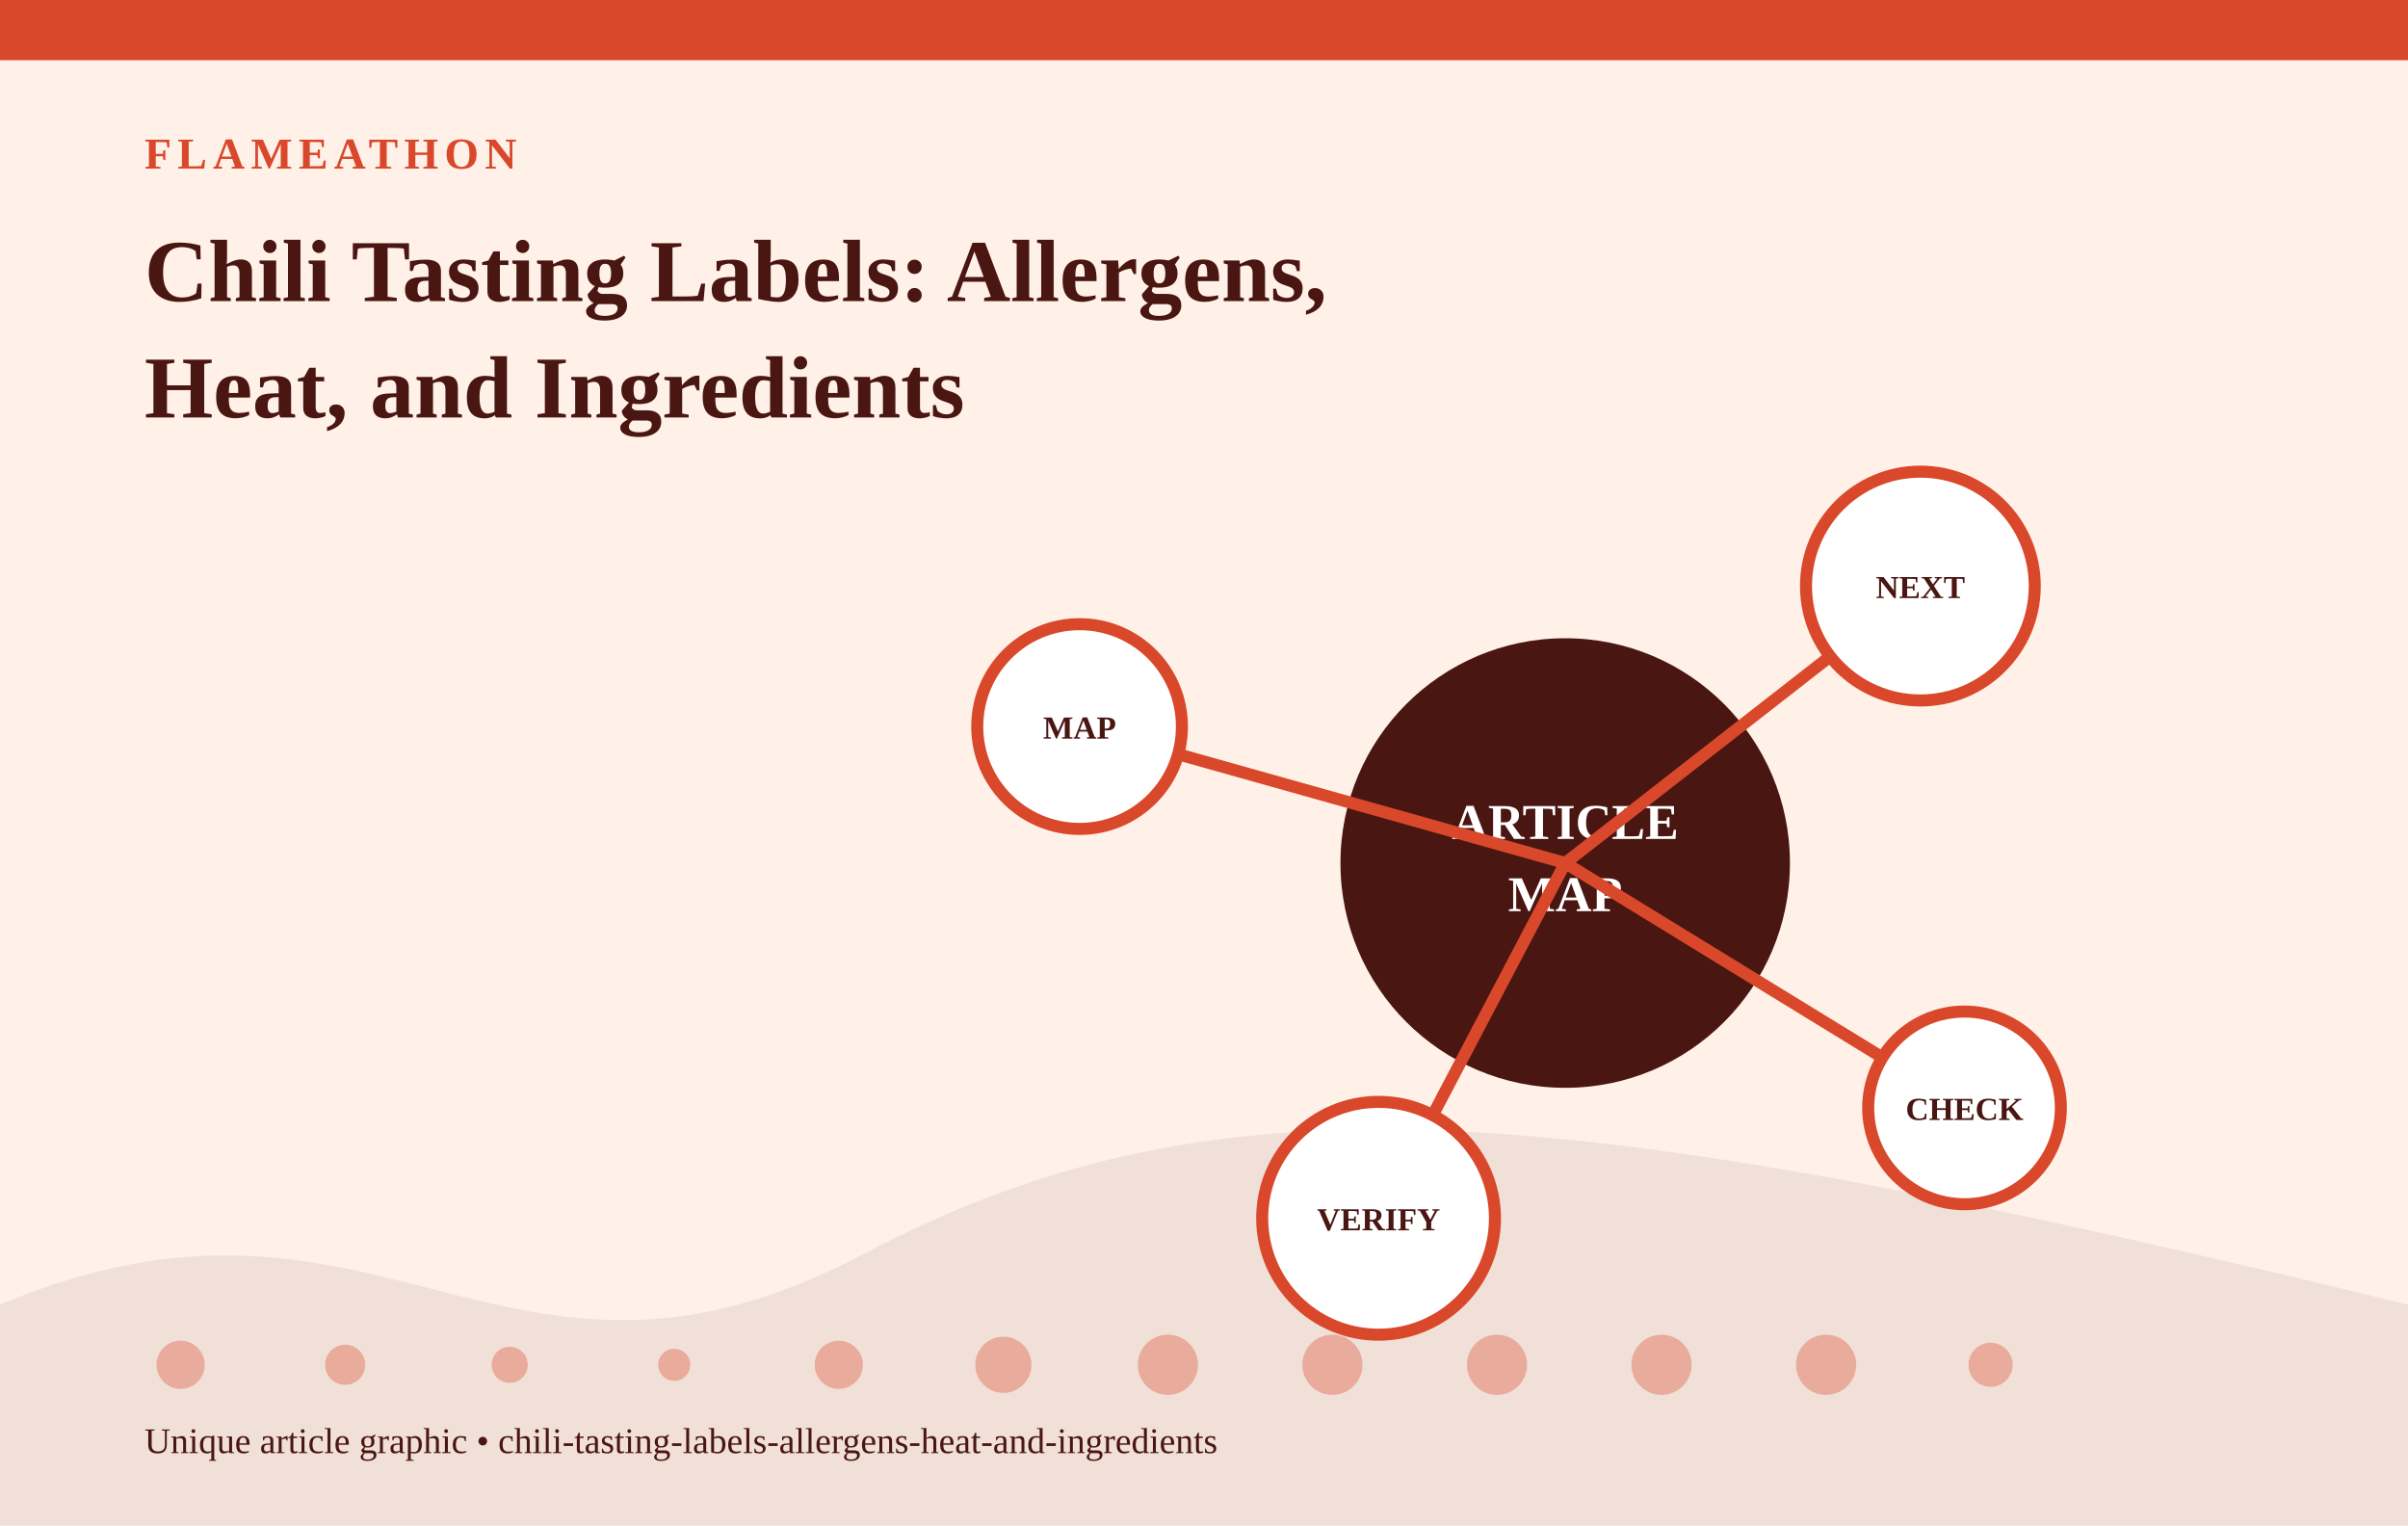
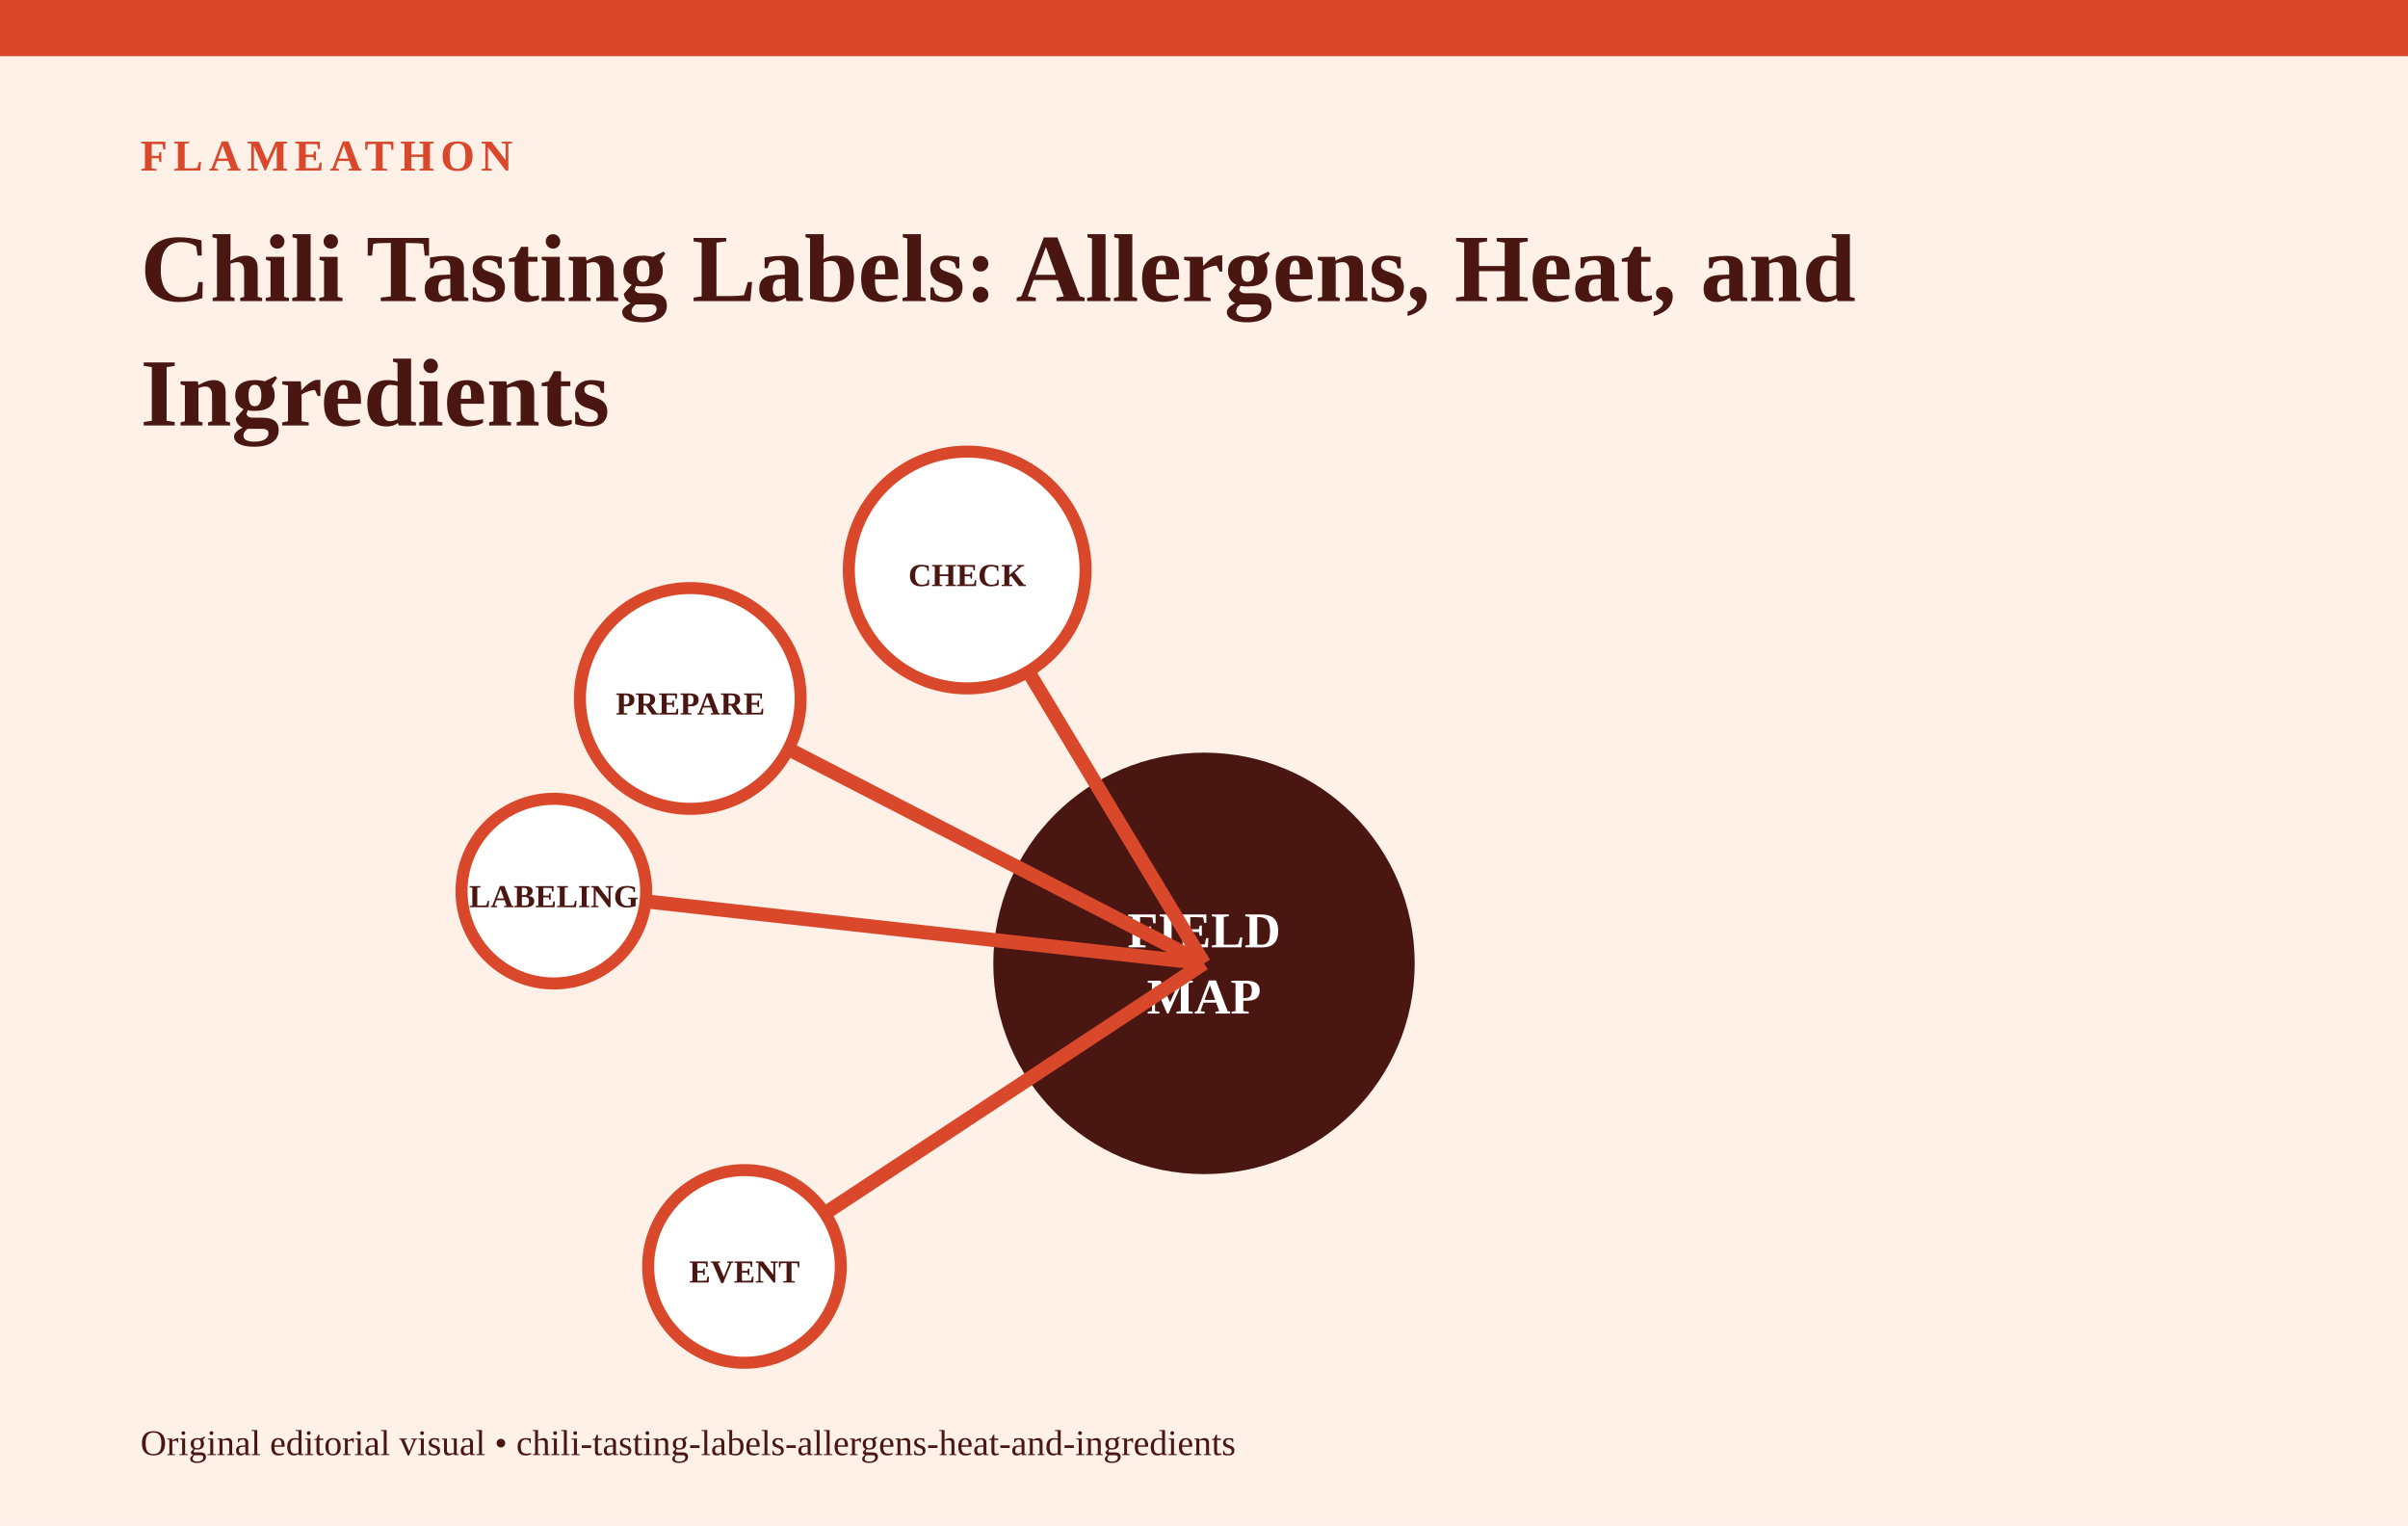
- <svg xmlns="http://www.w3.org/2000/svg" width="1200" height="760" viewBox="0 0 1200 760" role="img" aria-labelledby="title desc">
-   <rect width="1200" height="760" fill="#fff1e8" />
-   <rect width="1200" height="30" fill="#d9482b" />
-   <path d="M0 650 C190 570 250 720 430 625 S780 548 1200 650 L1200 760 L0 760 Z" fill="#4a1612" opacity="0.08" />
-   <text x="72" y="84" fill="#d9482b" font-size="22" font-weight="800" letter-spacing="3">FLAMEATHON</text>
-   <text x="72" y="150" fill="#4a1612" font-size="44" font-weight="800">Chili Tasting Labels: Allergens,</text>
-   <text x="72" y="208" fill="#4a1612" font-size="44" font-weight="800">Heat, and Ingredients</text>
-   <circle cx="780" cy="430" r="112" fill="#4a1612" />
-   <text x="780" y="418" text-anchor="middle" fill="white" font-size="25" font-weight="800">ARTICLE</text>
-   <text x="780" y="454" text-anchor="middle" fill="white" font-size="25" font-weight="800">MAP</text>
-   <line x1="780" y1="430" x2="979" y2="552" stroke="#d9482b" stroke-width="6" />
-   <circle cx="979" cy="552" r="48" fill="white" stroke="#d9482b" stroke-width="6" />
-   <text x="979" y="558" text-anchor="middle" fill="#4a1612" font-size="16" font-weight="800">CHECK</text>
-   <line x1="780" y1="430" x2="687" y2="607" stroke="#d9482b" stroke-width="6" />
-   <circle cx="687" cy="607" r="58" fill="white" stroke="#d9482b" stroke-width="6" />
-   <text x="687" y="613" text-anchor="middle" fill="#4a1612" font-size="16" font-weight="800">VERIFY</text>
-   <line x1="780" y1="430" x2="538" y2="362" stroke="#d9482b" stroke-width="6" />
-   <circle cx="538" cy="362" r="51" fill="white" stroke="#d9482b" stroke-width="6" />
-   <text x="538" y="368" text-anchor="middle" fill="#4a1612" font-size="16" font-weight="800">MAP</text>
-   <line x1="780" y1="430" x2="957" y2="292" stroke="#d9482b" stroke-width="6" />
-   <circle cx="957" cy="292" r="57" fill="white" stroke="#d9482b" stroke-width="6" />
-   <text x="957" y="298" text-anchor="middle" fill="#4a1612" font-size="16" font-weight="800">NEXT</text>
-   <circle cx="90" cy="680" r="12" fill="#d9482b" opacity="0.35" />
-   <circle cx="172" cy="680" r="10" fill="#d9482b" opacity="0.35" />
-   <circle cx="254" cy="680" r="9" fill="#d9482b" opacity="0.35" />
-   <circle cx="336" cy="680" r="8" fill="#d9482b" opacity="0.35" />
-   <circle cx="418" cy="680" r="12" fill="#d9482b" opacity="0.35" />
-   <circle cx="500" cy="680" r="14" fill="#d9482b" opacity="0.35" />
-   <circle cx="582" cy="680" r="15" fill="#d9482b" opacity="0.35" />
-   <circle cx="664" cy="680" r="15" fill="#d9482b" opacity="0.35" />
-   <circle cx="746" cy="680" r="15" fill="#d9482b" opacity="0.35" />
-   <circle cx="828" cy="680" r="15" fill="#d9482b" opacity="0.35" />
-   <circle cx="910" cy="680" r="15" fill="#d9482b" opacity="0.35" />
-   <circle cx="992" cy="680" r="11" fill="#d9482b" opacity="0.35" />
-   <text x="72" y="724" fill="#4a1612" font-size="18">Unique article graphic • chili-tasting-labels-allergens-heat-and-ingredients</text>
+ <svg xmlns="http://www.w3.org/2000/svg" width="1200" height="760" viewBox="0 0 1200 760" role="img" aria-labelledby="t d">
+   <rect width="1200" height="760" fill="#FFF1E8" />
+   <rect width="1200" height="28" fill="#D9482B" />
+   <text x="70" y="85" fill="#D9482B" font-size="22" font-weight="700" letter-spacing="3">FLAMEATHON</text>
+   <text x="70" y="150" fill="#4A1612" font-size="48" font-weight="700">Chili Tasting Labels: Allergens, Heat, and</text>
+   <text x="70" y="212" fill="#4A1612" font-size="48" font-weight="700">Ingredients</text>
+   <circle cx="600" cy="480" r="105" fill="#4A1612" />
+   <text x="600" y="472" text-anchor="middle" fill="white" font-size="25" font-weight="700">FIELD</text>
+   <text x="600" y="505" text-anchor="middle" fill="white" font-size="25" font-weight="700">MAP</text>
+   <g>
+     <line x1="600" y1="480" x2="371" y2="631" stroke="#D9482B" stroke-width="7" />
+     <circle cx="371" cy="631" r="48" fill="white" stroke="#D9482B" stroke-width="6" />
+     <text x="371" y="639" text-anchor="middle" fill="#4A1612" font-size="16" font-weight="700">EVENT</text>
+   </g>
+   <g>
+     <line x1="600" y1="480" x2="276" y2="444" stroke="#D9482B" stroke-width="7" />
+     <circle cx="276" cy="444" r="46" fill="white" stroke="#D9482B" stroke-width="6" />
+     <text x="276" y="452" text-anchor="middle" fill="#4A1612" font-size="16" font-weight="700">LABELING</text>
+   </g>
+   <g>
+     <line x1="600" y1="480" x2="344" y2="348" stroke="#D9482B" stroke-width="7" />
+     <circle cx="344" cy="348" r="55" fill="white" stroke="#D9482B" stroke-width="6" />
+     <text x="344" y="356" text-anchor="middle" fill="#4A1612" font-size="16" font-weight="700">PREPARE</text>
+   </g>
+   <g>
+     <line x1="600" y1="480" x2="482" y2="284" stroke="#D9482B" stroke-width="7" />
+     <circle cx="482" cy="284" r="59" fill="white" stroke="#D9482B" stroke-width="6" />
+     <text x="482" y="292" text-anchor="middle" fill="#4A1612" font-size="16" font-weight="700">CHECK</text>
+   </g>
+   <text x="70" y="725" fill="#4A1612" font-size="18">Original editorial visual • chili-tasting-labels-allergens-heat-and-ingredients</text>
</svg>
